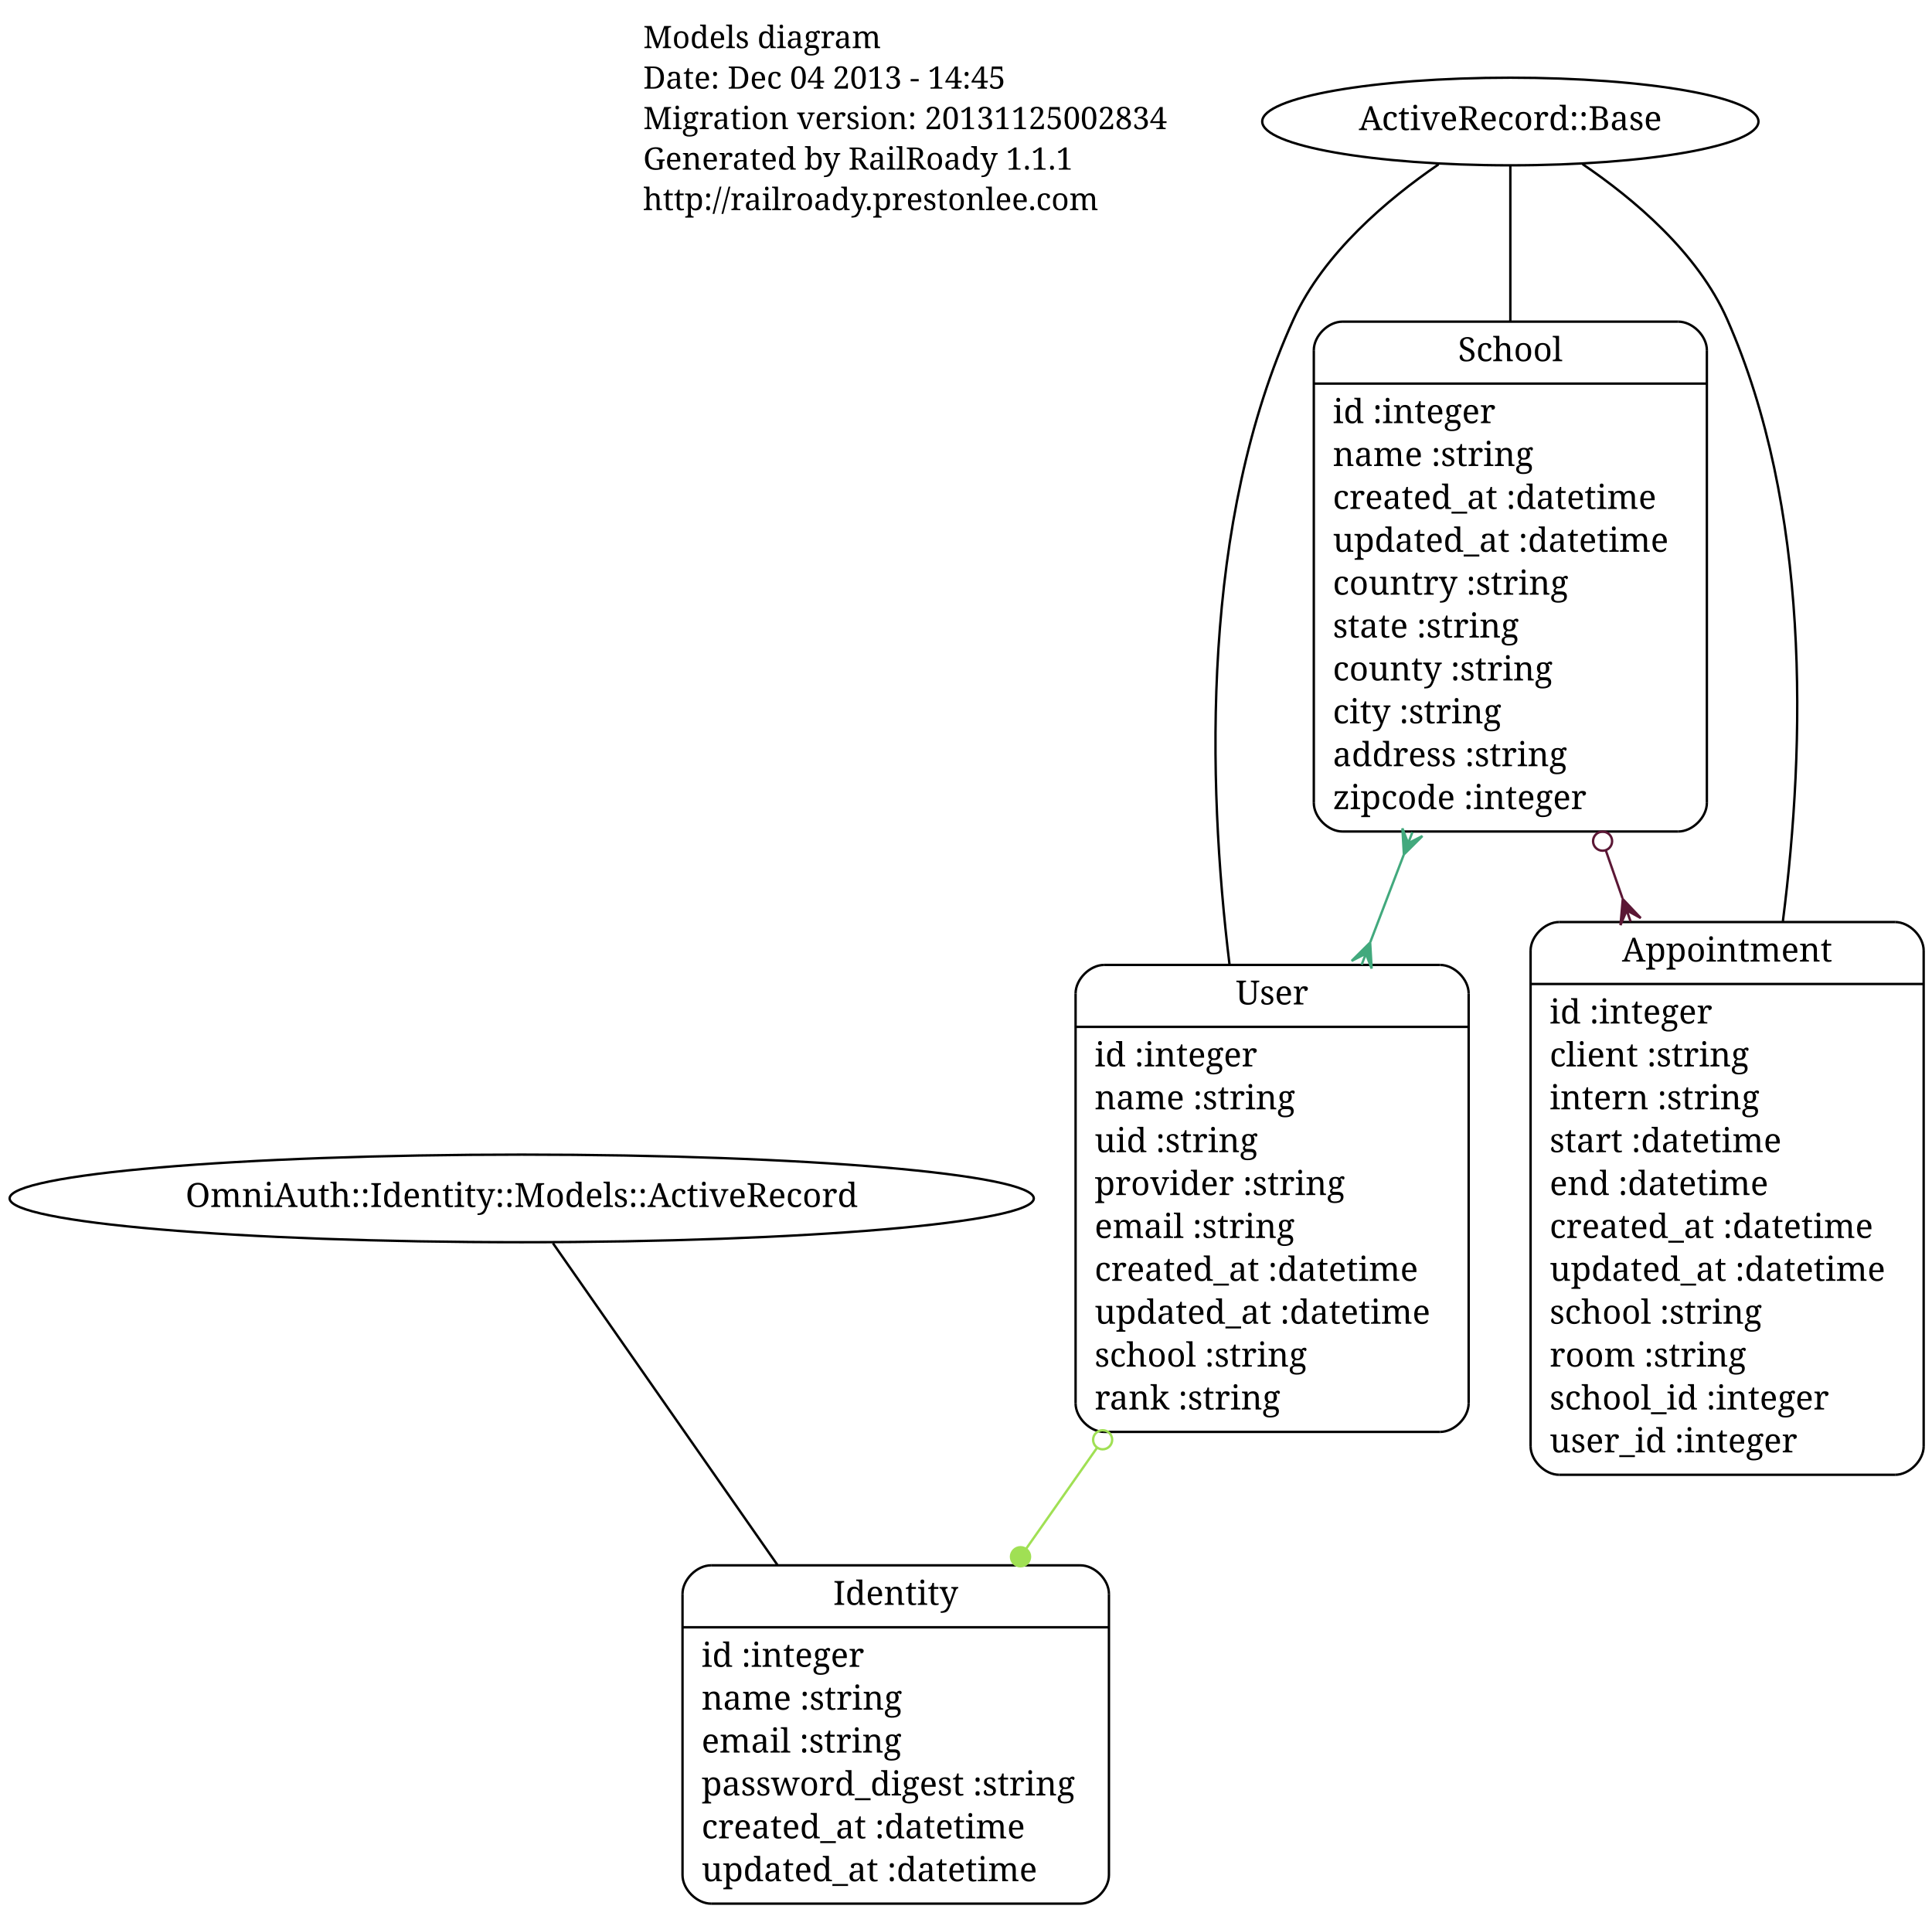
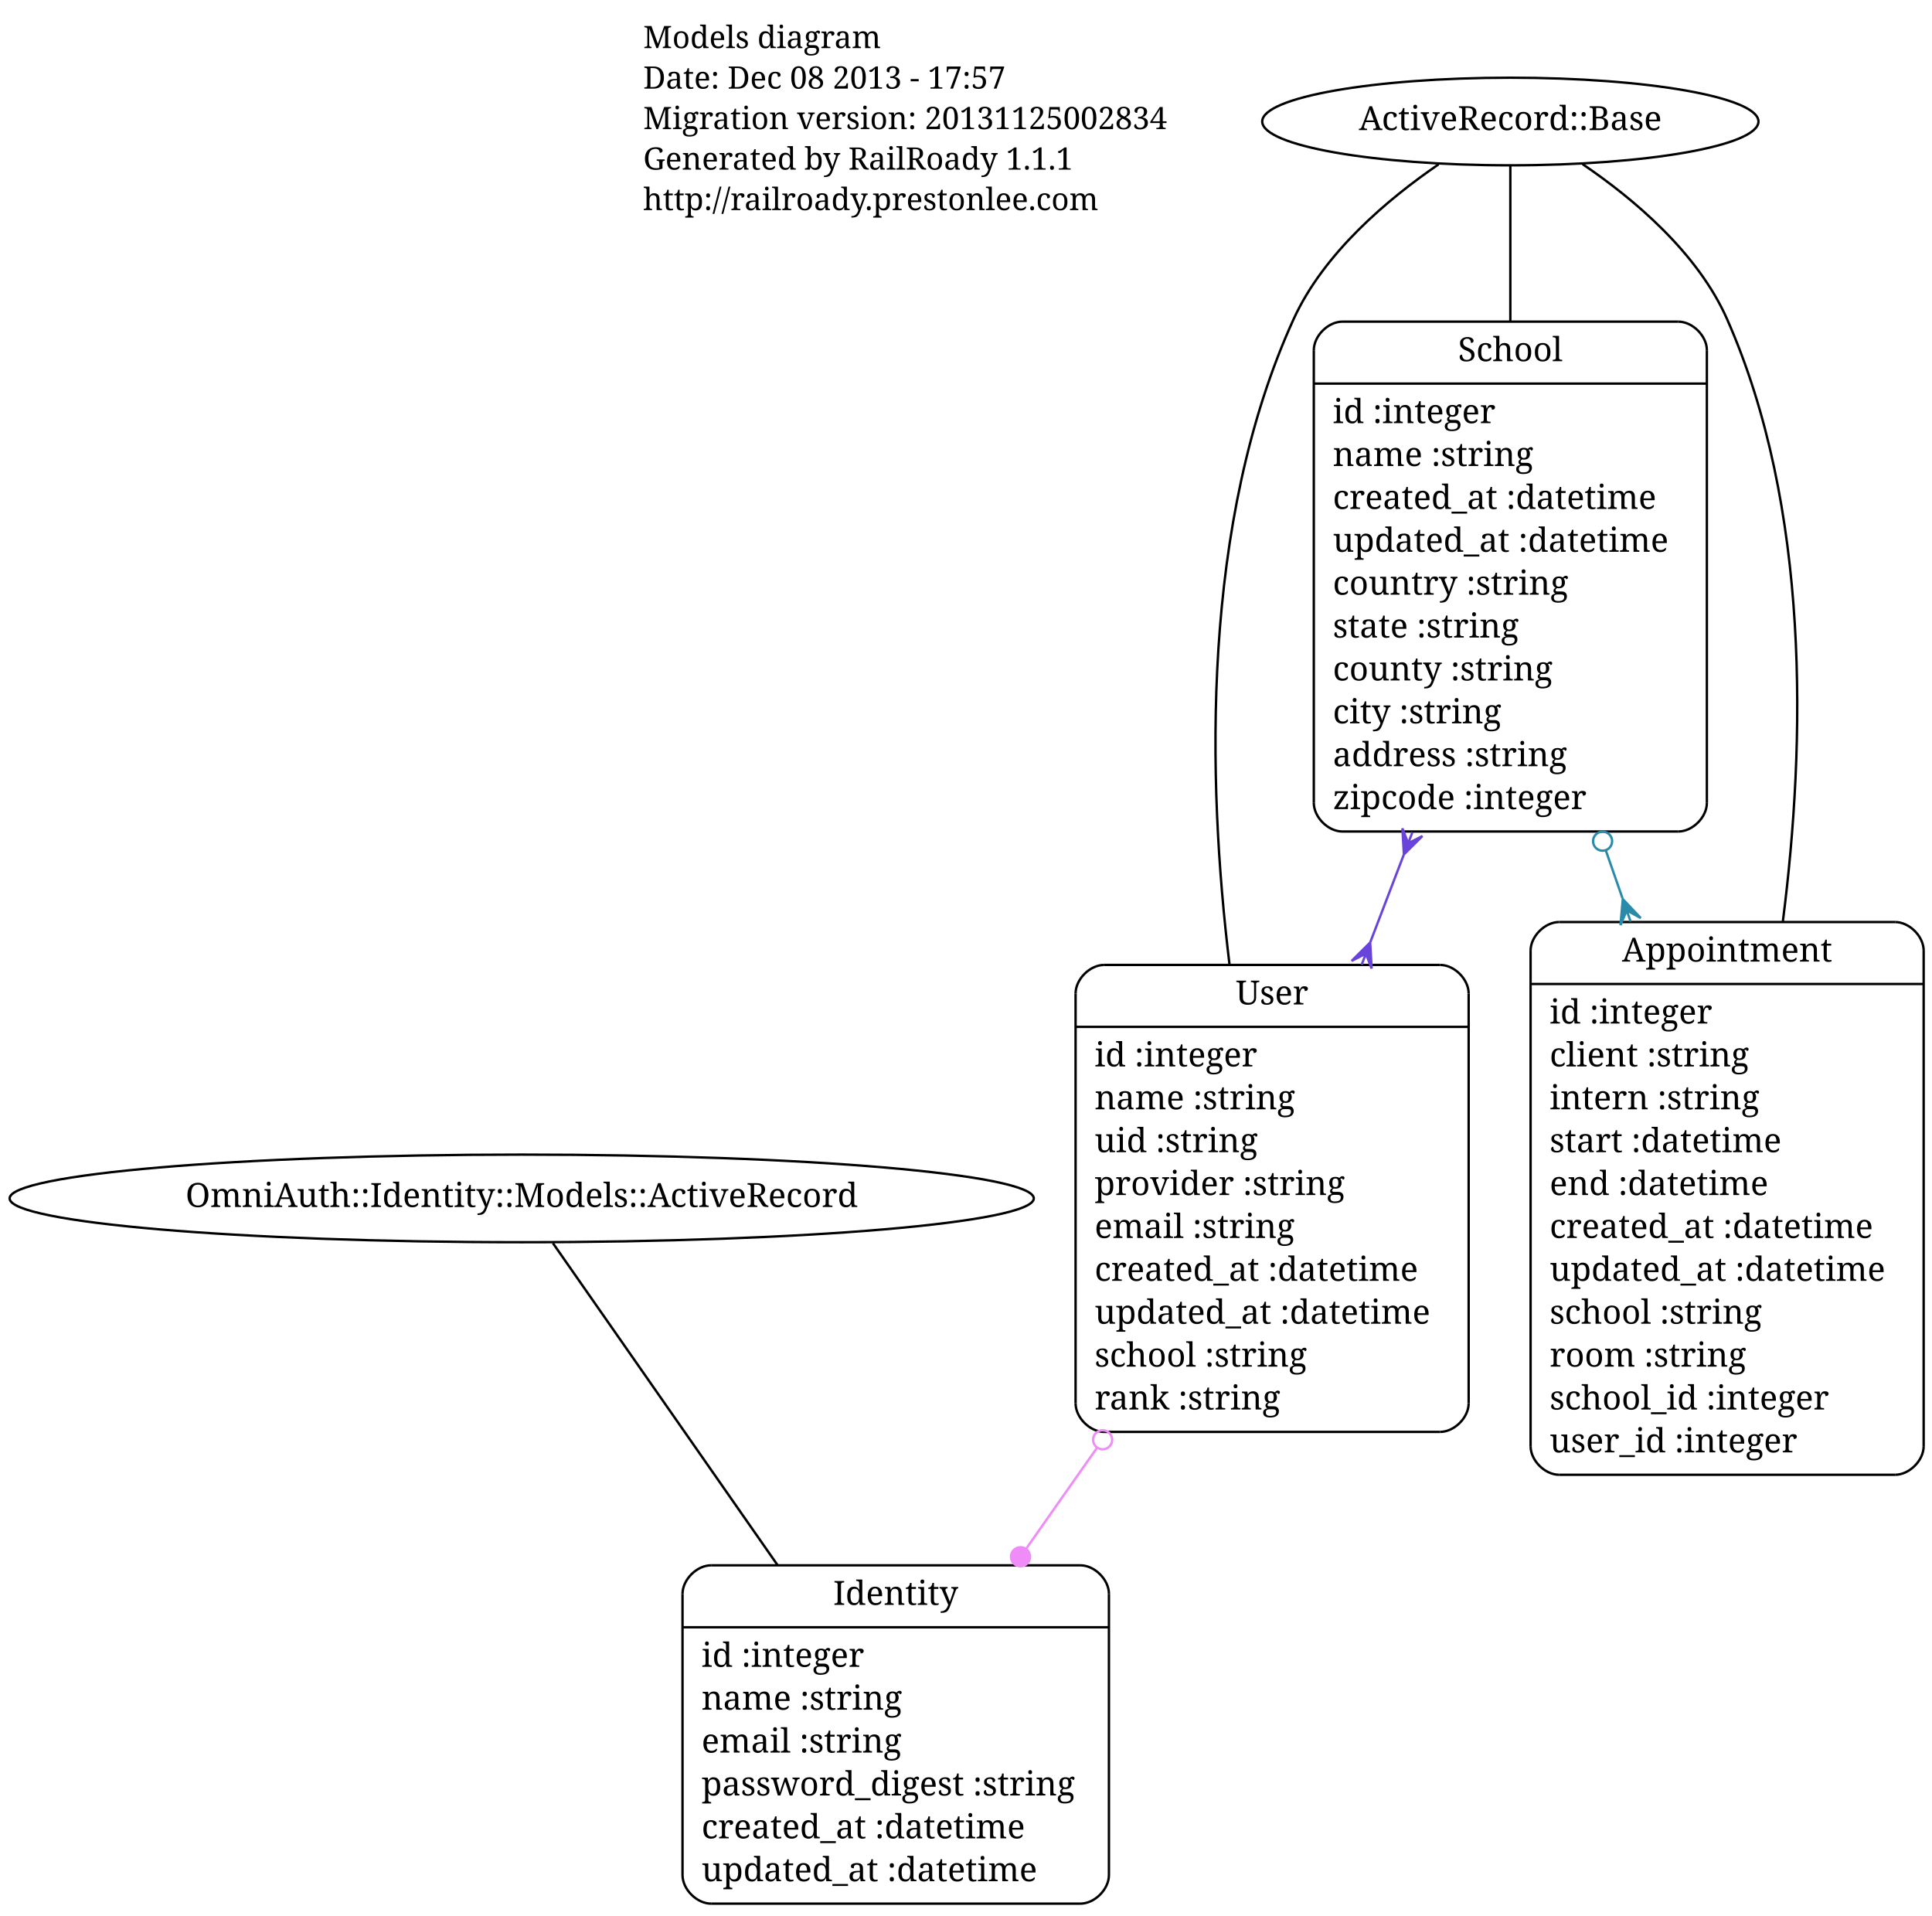
<svg xmlns="http://www.w3.org/2000/svg" width="811pt" height="804pt" viewBox="0.00 0.00 811.00 804.00">
  <g id="graph1" class="graph" transform="scale(1 1) rotate(0) translate(4 800)">
    <polygon fill="white" stroke="white" points="-4,5 -4,-800 808,-800 808,5 -4,5" />
    <g id="node1" class="node">
      <text text-anchor="start" x="266" y="-779.8" font-family="Times Roman,serif" font-size="13.00">Models diagram</text>
-       <text text-anchor="start" x="266" y="-762.8" font-family="Times Roman,serif" font-size="13.00">Date: Dec 04 2013 - 14:45</text>
+       <text text-anchor="start" x="266" y="-762.8" font-family="Times Roman,serif" font-size="13.00">Date: Dec 08 2013 - 17:57</text>
      <text text-anchor="start" x="266" y="-745.8" font-family="Times Roman,serif" font-size="13.00">Migration version: 20131125002834</text>
      <text text-anchor="start" x="266" y="-728.8" font-family="Times Roman,serif" font-size="13.00">Generated by RailRoady 1.1.1</text>
      <text text-anchor="start" x="266" y="-711.8" font-family="Times Roman,serif" font-size="13.00">http://railroady.prestonlee.com</text>
    </g>
    <g id="node2" class="node">
      <polyline fill="none" stroke="black" points="559.5,-451 700.5,-451 " />
      <path fill="none" stroke="black" d="M700.5,-451C706.5,-451 712.5,-457 712.5,-463" />
      <polyline fill="none" stroke="black" points="712.5,-463 712.5,-653 " />
      <path fill="none" stroke="black" d="M712.5,-653C712.5,-659 706.5,-665 700.5,-665" />
      <polyline fill="none" stroke="black" points="700.5,-665 559.5,-665 " />
      <path fill="none" stroke="black" d="M559.5,-665C553.5,-665 547.5,-659 547.5,-653" />
      <polyline fill="none" stroke="black" points="547.5,-653 547.5,-463 " />
      <path fill="none" stroke="black" d="M547.5,-463C547.5,-457 553.5,-451 559.5,-451" />
      <text text-anchor="middle" x="630" y="-648.4" font-family="Times Roman,serif" font-size="14.00">School</text>
      <polyline fill="none" stroke="black" points="547.5,-639 712.5,-639 " />
      <text text-anchor="start" x="555.5" y="-622.4" font-family="Times Roman,serif" font-size="14.00">id :integer</text>
      <text text-anchor="start" x="555.5" y="-604.4" font-family="Times Roman,serif" font-size="14.00">name :string</text>
      <text text-anchor="start" x="555.5" y="-586.4" font-family="Times Roman,serif" font-size="14.00">created_at :datetime</text>
      <text text-anchor="start" x="555.5" y="-568.4" font-family="Times Roman,serif" font-size="14.00">updated_at :datetime</text>
      <text text-anchor="start" x="555.5" y="-550.4" font-family="Times Roman,serif" font-size="14.00">country :string</text>
      <text text-anchor="start" x="555.5" y="-532.4" font-family="Times Roman,serif" font-size="14.00">state :string</text>
      <text text-anchor="start" x="555.5" y="-514.4" font-family="Times Roman,serif" font-size="14.00">county :string</text>
      <text text-anchor="start" x="555.5" y="-496.4" font-family="Times Roman,serif" font-size="14.00">city :string</text>
      <text text-anchor="start" x="555.5" y="-478.4" font-family="Times Roman,serif" font-size="14.00">address :string</text>
      <text text-anchor="start" x="555.5" y="-460.4" font-family="Times Roman,serif" font-size="14.00">zipcode :integer</text>
    </g>
    <g id="node3" class="node">
      <polyline fill="none" stroke="black" points="459.5,-199 600.5,-199 " />
      <path fill="none" stroke="black" d="M600.5,-199C606.5,-199 612.5,-205 612.5,-211" />
      <polyline fill="none" stroke="black" points="612.5,-211 612.5,-383 " />
      <path fill="none" stroke="black" d="M612.5,-383C612.5,-389 606.5,-395 600.5,-395" />
      <polyline fill="none" stroke="black" points="600.5,-395 459.5,-395 " />
      <path fill="none" stroke="black" d="M459.5,-395C453.5,-395 447.5,-389 447.5,-383" />
      <polyline fill="none" stroke="black" points="447.5,-383 447.5,-211 " />
      <path fill="none" stroke="black" d="M447.5,-211C447.5,-205 453.5,-199 459.5,-199" />
      <text text-anchor="middle" x="530" y="-378.4" font-family="Times Roman,serif" font-size="14.00">User</text>
      <polyline fill="none" stroke="black" points="447.5,-369 612.5,-369 " />
      <text text-anchor="start" x="455.5" y="-352.4" font-family="Times Roman,serif" font-size="14.00">id :integer</text>
      <text text-anchor="start" x="455.5" y="-334.4" font-family="Times Roman,serif" font-size="14.00">name :string</text>
      <text text-anchor="start" x="455.5" y="-316.4" font-family="Times Roman,serif" font-size="14.00">uid :string</text>
      <text text-anchor="start" x="455.5" y="-298.4" font-family="Times Roman,serif" font-size="14.00">provider :string</text>
      <text text-anchor="start" x="455.5" y="-280.4" font-family="Times Roman,serif" font-size="14.00">email :string</text>
      <text text-anchor="start" x="455.5" y="-262.4" font-family="Times Roman,serif" font-size="14.00">created_at :datetime</text>
      <text text-anchor="start" x="455.5" y="-244.4" font-family="Times Roman,serif" font-size="14.00">updated_at :datetime</text>
      <text text-anchor="start" x="455.5" y="-226.4" font-family="Times Roman,serif" font-size="14.00">school :string</text>
      <text text-anchor="start" x="455.5" y="-208.4" font-family="Times Roman,serif" font-size="14.00">rank :string</text>
    </g>
    <g id="edge2" class="edge">
-       <path fill="none" stroke="#42a97d" d="M585.236,-441.166C580.581,-429.016 575.865,-416.708 571.252,-404.666" />
-       <polygon fill="#42a97d" stroke="#42a97d" points="585.315,-441.373 584.691,-452.321 587.104,-446.042 588.893,-450.711 588.893,-450.711 588.893,-450.711 587.104,-446.042 593.095,-449.101 585.315,-441.373 585.315,-441.373" />
-       <polygon fill="#42a97d" stroke="#42a97d" points="571.155,-404.413 571.779,-393.465 569.366,-399.744 567.577,-395.075 567.577,-395.075 567.577,-395.075 569.366,-399.744 563.375,-396.685 571.155,-404.413 571.155,-404.413" />
+       <path fill="none" stroke="#6844da" d="M585.236,-441.166C580.581,-429.016 575.865,-416.708 571.252,-404.666" />
+       <polygon fill="#6844da" stroke="#6844da" points="585.315,-441.373 584.691,-452.321 587.104,-446.042 588.893,-450.711 588.893,-450.711 588.893,-450.711 587.104,-446.042 593.095,-449.101 585.315,-441.373 585.315,-441.373" />
+       <polygon fill="#6844da" stroke="#6844da" points="571.155,-404.413 571.779,-393.465 569.366,-399.744 567.577,-395.075 567.577,-395.075 567.577,-395.075 569.366,-399.744 563.375,-396.685 571.155,-404.413 571.155,-404.413" />
    </g>
    <g id="node4" class="node">
      <polyline fill="none" stroke="black" points="650.5,-181 791.5,-181 " />
      <path fill="none" stroke="black" d="M791.5,-181C797.5,-181 803.5,-187 803.5,-193" />
      <polyline fill="none" stroke="black" points="803.5,-193 803.5,-401 " />
      <path fill="none" stroke="black" d="M803.5,-401C803.5,-407 797.5,-413 791.5,-413" />
      <polyline fill="none" stroke="black" points="791.5,-413 650.5,-413 " />
      <path fill="none" stroke="black" d="M650.5,-413C644.5,-413 638.5,-407 638.5,-401" />
      <polyline fill="none" stroke="black" points="638.5,-401 638.5,-193 " />
      <path fill="none" stroke="black" d="M638.5,-193C638.5,-187 644.5,-181 650.5,-181" />
      <text text-anchor="middle" x="721" y="-396.4" font-family="Times Roman,serif" font-size="14.00">Appointment</text>
      <polyline fill="none" stroke="black" points="638.5,-387 803.5,-387 " />
      <text text-anchor="start" x="646.5" y="-370.4" font-family="Times Roman,serif" font-size="14.00">id :integer</text>
      <text text-anchor="start" x="646.5" y="-352.4" font-family="Times Roman,serif" font-size="14.00">client :string</text>
      <text text-anchor="start" x="646.5" y="-334.4" font-family="Times Roman,serif" font-size="14.00">intern :string</text>
      <text text-anchor="start" x="646.5" y="-316.4" font-family="Times Roman,serif" font-size="14.00">start :datetime</text>
      <text text-anchor="start" x="646.5" y="-298.4" font-family="Times Roman,serif" font-size="14.00">end :datetime</text>
      <text text-anchor="start" x="646.5" y="-280.4" font-family="Times Roman,serif" font-size="14.00">created_at :datetime</text>
      <text text-anchor="start" x="646.5" y="-262.4" font-family="Times Roman,serif" font-size="14.00">updated_at :datetime</text>
      <text text-anchor="start" x="646.5" y="-244.4" font-family="Times Roman,serif" font-size="14.00">school :string</text>
      <text text-anchor="start" x="646.5" y="-226.4" font-family="Times Roman,serif" font-size="14.00">room :string</text>
      <text text-anchor="start" x="646.5" y="-208.4" font-family="Times Roman,serif" font-size="14.00">school_id :integer</text>
      <text text-anchor="start" x="646.5" y="-190.4" font-family="Times Roman,serif" font-size="14.00">user_id :integer</text>
    </g>
    <g id="edge4" class="edge">
-       <path fill="none" stroke="#5b1735" d="M670.047,-443.14C672.375,-436.463 674.722,-429.731 677.064,-423.015" />
-       <ellipse fill="none" stroke="#5b1735" cx="668.724" cy="-446.934" rx="4" ry="4" />
-       <polygon fill="#5b1735" stroke="#5b1735" points="677.195,-422.637 684.737,-414.676 678.842,-417.916 680.488,-413.194 680.488,-413.194 680.488,-413.194 678.842,-417.916 676.239,-411.713 677.195,-422.637 677.195,-422.637" />
+       <path fill="none" stroke="#298aaa" d="M670.047,-443.14C672.375,-436.463 674.722,-429.731 677.064,-423.015" />
+       <ellipse fill="none" stroke="#298aaa" cx="668.724" cy="-446.934" rx="4" ry="4" />
+       <polygon fill="#298aaa" stroke="#298aaa" points="677.195,-422.637 684.737,-414.676 678.842,-417.916 680.488,-413.194 680.488,-413.194 680.488,-413.194 678.842,-417.916 676.239,-411.713 677.195,-422.637 677.195,-422.637" />
    </g>
    <g id="node5" class="node">
      <polyline fill="none" stroke="black" points="294.5,-1 449.5,-1 " />
      <path fill="none" stroke="black" d="M449.5,-1C455.5,-1 461.5,-7 461.5,-13" />
      <polyline fill="none" stroke="black" points="461.5,-13 461.5,-131 " />
      <path fill="none" stroke="black" d="M461.5,-131C461.5,-137 455.5,-143 449.5,-143" />
      <polyline fill="none" stroke="black" points="449.5,-143 294.5,-143 " />
      <path fill="none" stroke="black" d="M294.5,-143C288.5,-143 282.5,-137 282.5,-131" />
      <polyline fill="none" stroke="black" points="282.5,-131 282.5,-13 " />
      <path fill="none" stroke="black" d="M282.5,-13C282.5,-7 288.5,-1 294.5,-1" />
      <text text-anchor="middle" x="372" y="-126.4" font-family="Times Roman,serif" font-size="14.00">Identity</text>
      <polyline fill="none" stroke="black" points="282.5,-117 461.5,-117 " />
      <text text-anchor="start" x="290.5" y="-100.4" font-family="Times Roman,serif" font-size="14.00">id :integer</text>
      <text text-anchor="start" x="290.5" y="-82.4" font-family="Times Roman,serif" font-size="14.00">name :string</text>
      <text text-anchor="start" x="290.5" y="-64.4" font-family="Times Roman,serif" font-size="14.00">email :string</text>
      <text text-anchor="start" x="290.5" y="-46.4" font-family="Times Roman,serif" font-size="14.00">password_digest :string</text>
      <text text-anchor="start" x="290.5" y="-28.4" font-family="Times Roman,serif" font-size="14.00">created_at :datetime</text>
      <text text-anchor="start" x="290.5" y="-10.4" font-family="Times Roman,serif" font-size="14.00">updated_at :datetime</text>
    </g>
    <g id="edge8" class="edge">
-       <path fill="none" stroke="#a0e054" d="M456.526,-192.369C446.505,-178.099 436.366,-163.66 426.756,-149.975" />
-       <ellipse fill="none" stroke="#a0e054" cx="458.86" cy="-195.693" rx="4" ry="4" />
-       <ellipse fill="#a0e054" stroke="#a0e054" cx="424.382" cy="-146.595" rx="4" ry="4" />
+       <path fill="none" stroke="#ef8cf7" d="M456.526,-192.369C446.505,-178.099 436.366,-163.66 426.756,-149.975" />
+       <ellipse fill="none" stroke="#ef8cf7" cx="458.86" cy="-195.693" rx="4" ry="4" />
+       <ellipse fill="#ef8cf7" stroke="#ef8cf7" cx="424.382" cy="-146.595" rx="4" ry="4" />
    </g>
    <g id="node8" class="node">
      <ellipse fill="none" stroke="black" cx="630" cy="-749" rx="104.151" ry="18.385" />
      <text text-anchor="middle" x="630" y="-745.4" font-family="Times Roman,serif" font-size="14.00">ActiveRecord::Base</text>
    </g>
    <g id="edge6" class="edge">
      <path fill="none" stroke="black" d="M630,-730.338C630,-714.475 630,-690.307 630,-665.045" />
    </g>
    <g id="edge10" class="edge">
      <path fill="none" stroke="black" d="M599.878,-731.024C578.595,-716.459 551.688,-693.821 539,-666 500.113,-580.729 502.72,-472.456 512.103,-395.292" />
    </g>
    <g id="edge12" class="edge">
      <path fill="none" stroke="black" d="M660.321,-731.113C681.705,-716.594 708.653,-693.974 721,-666 755.923,-586.88 754.013,-488.591 744.406,-413.353" />
    </g>
    <g id="node13" class="node">
      <ellipse fill="none" stroke="black" cx="215" cy="-297" rx="214.96" ry="18.385" />
      <text text-anchor="middle" x="215" y="-293.4" font-family="Times Roman,serif" font-size="14.00">OmniAuth::Identity::Models::ActiveRecord</text>
    </g>
    <g id="edge14" class="edge">
      <path fill="none" stroke="black" d="M228.116,-278.204C248.641,-248.789 289.409,-190.363 322.325,-143.191" />
    </g>
  </g>
</svg>
